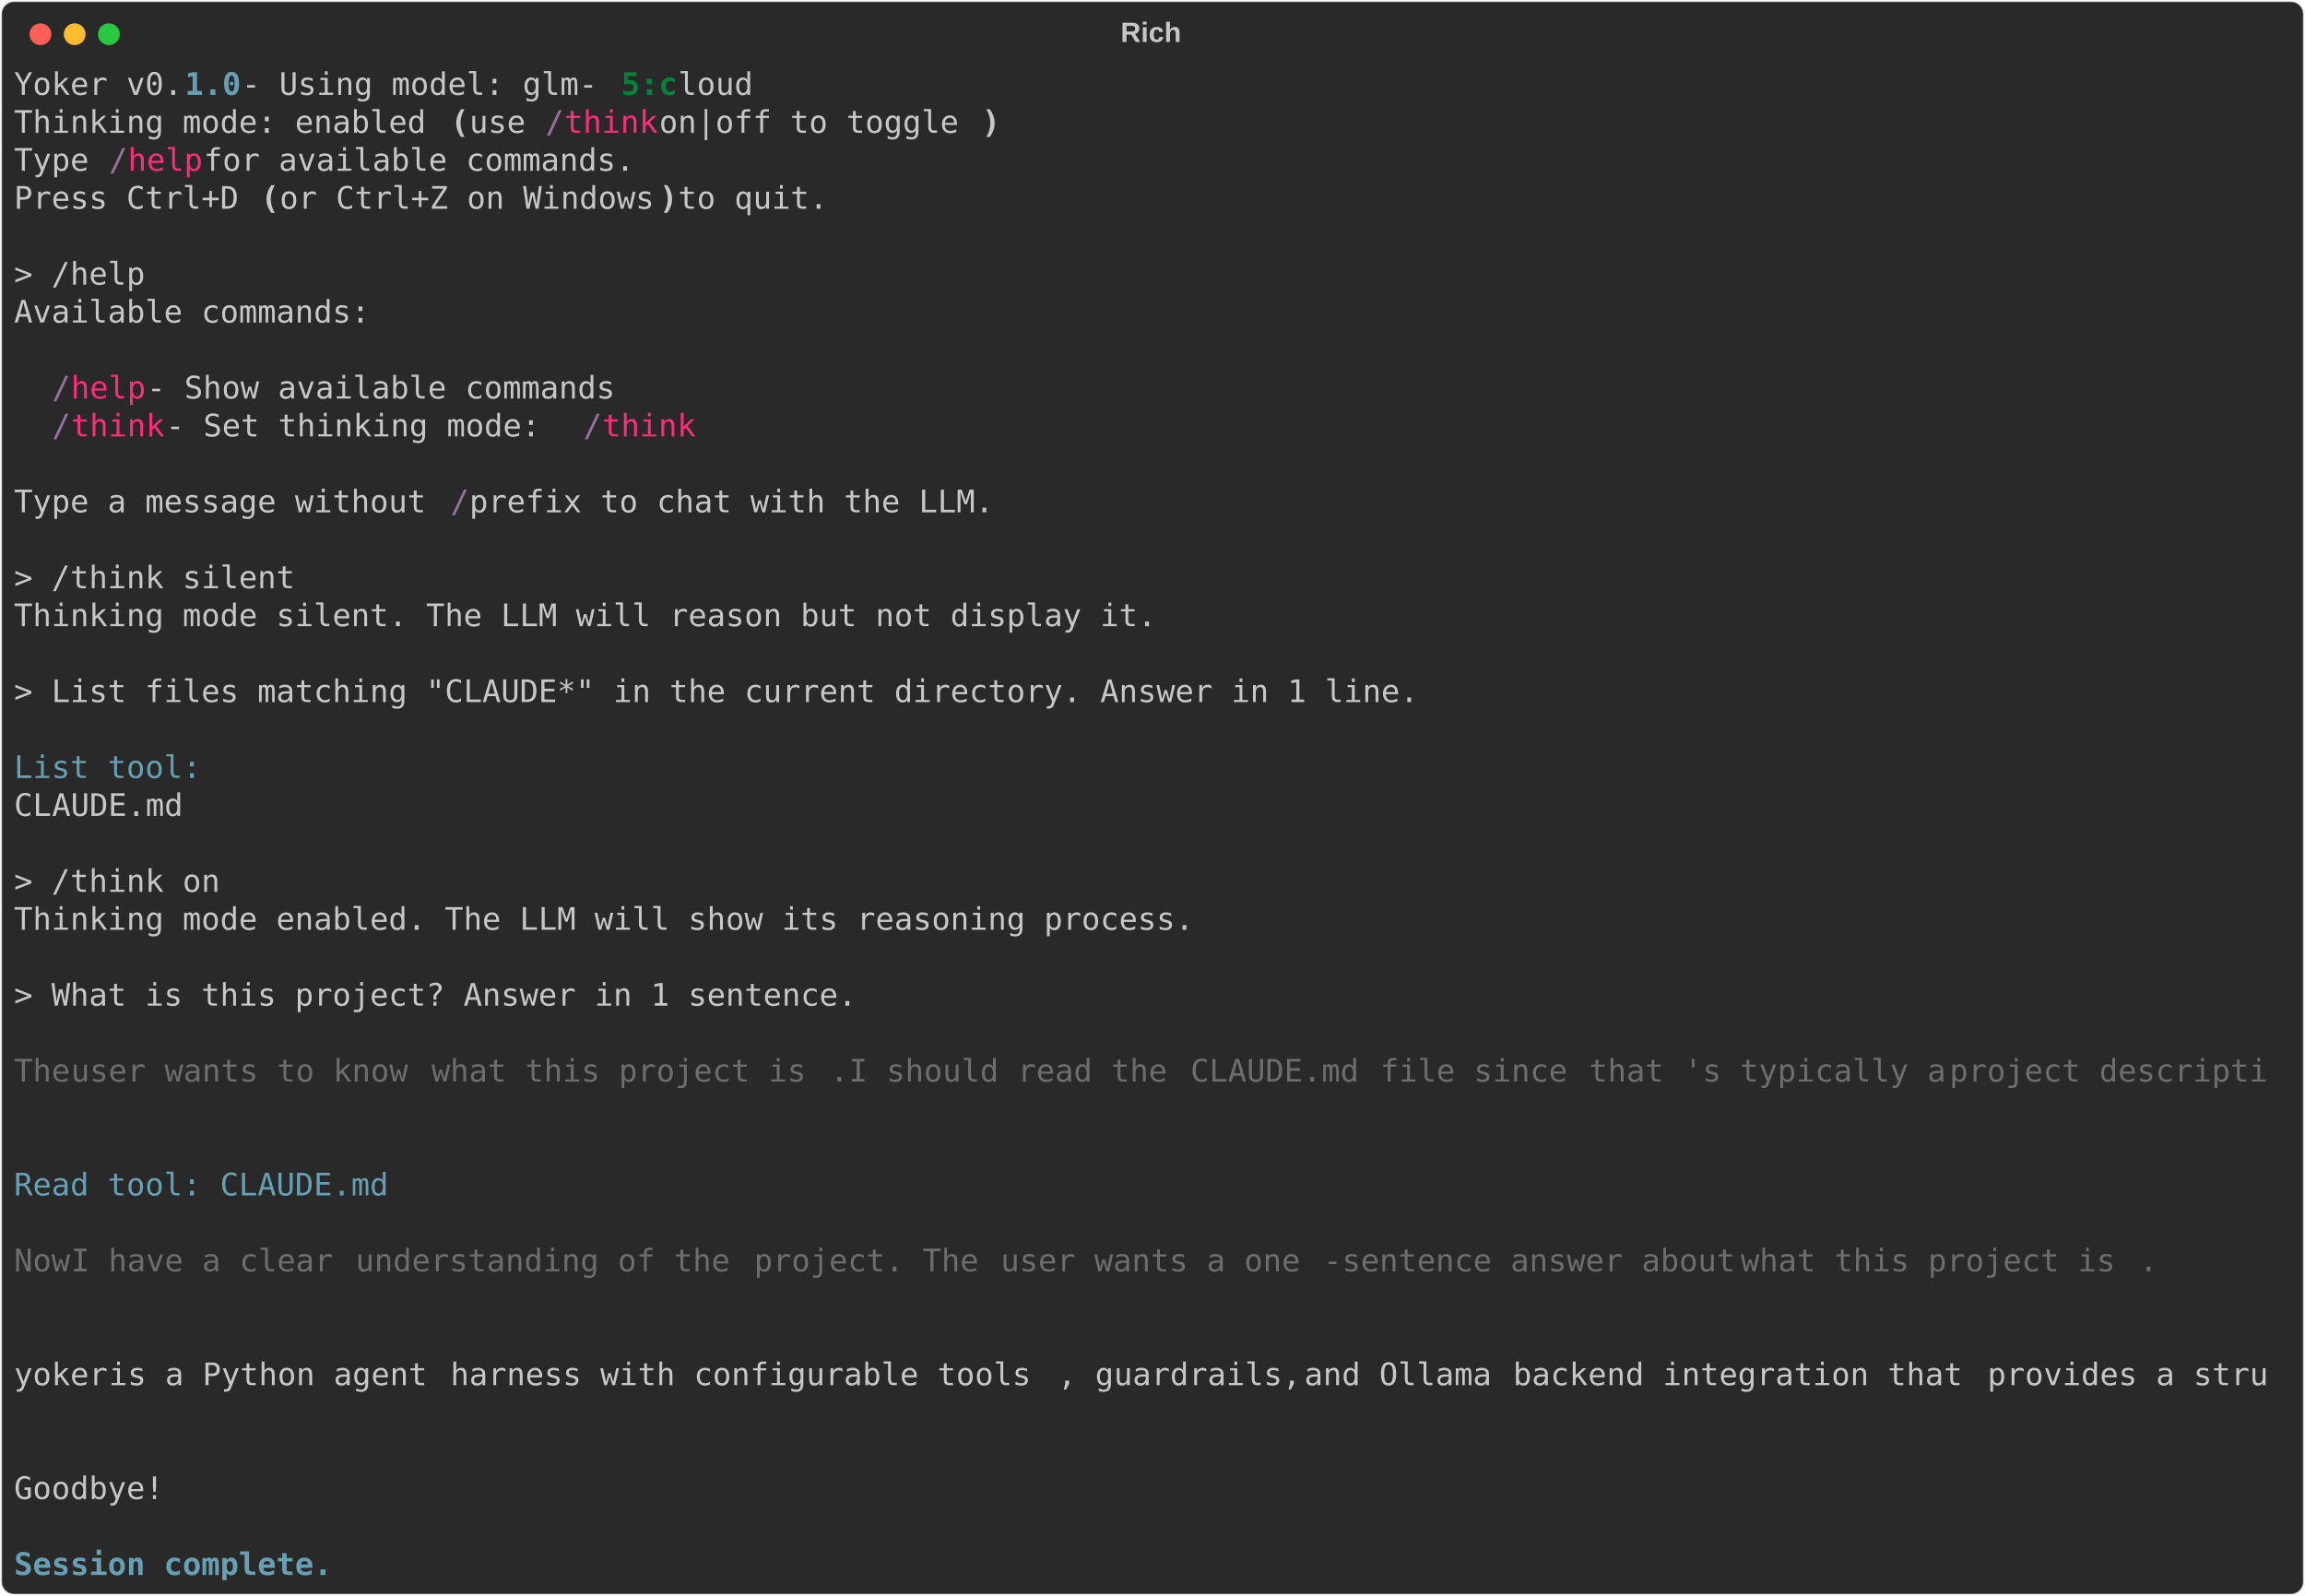
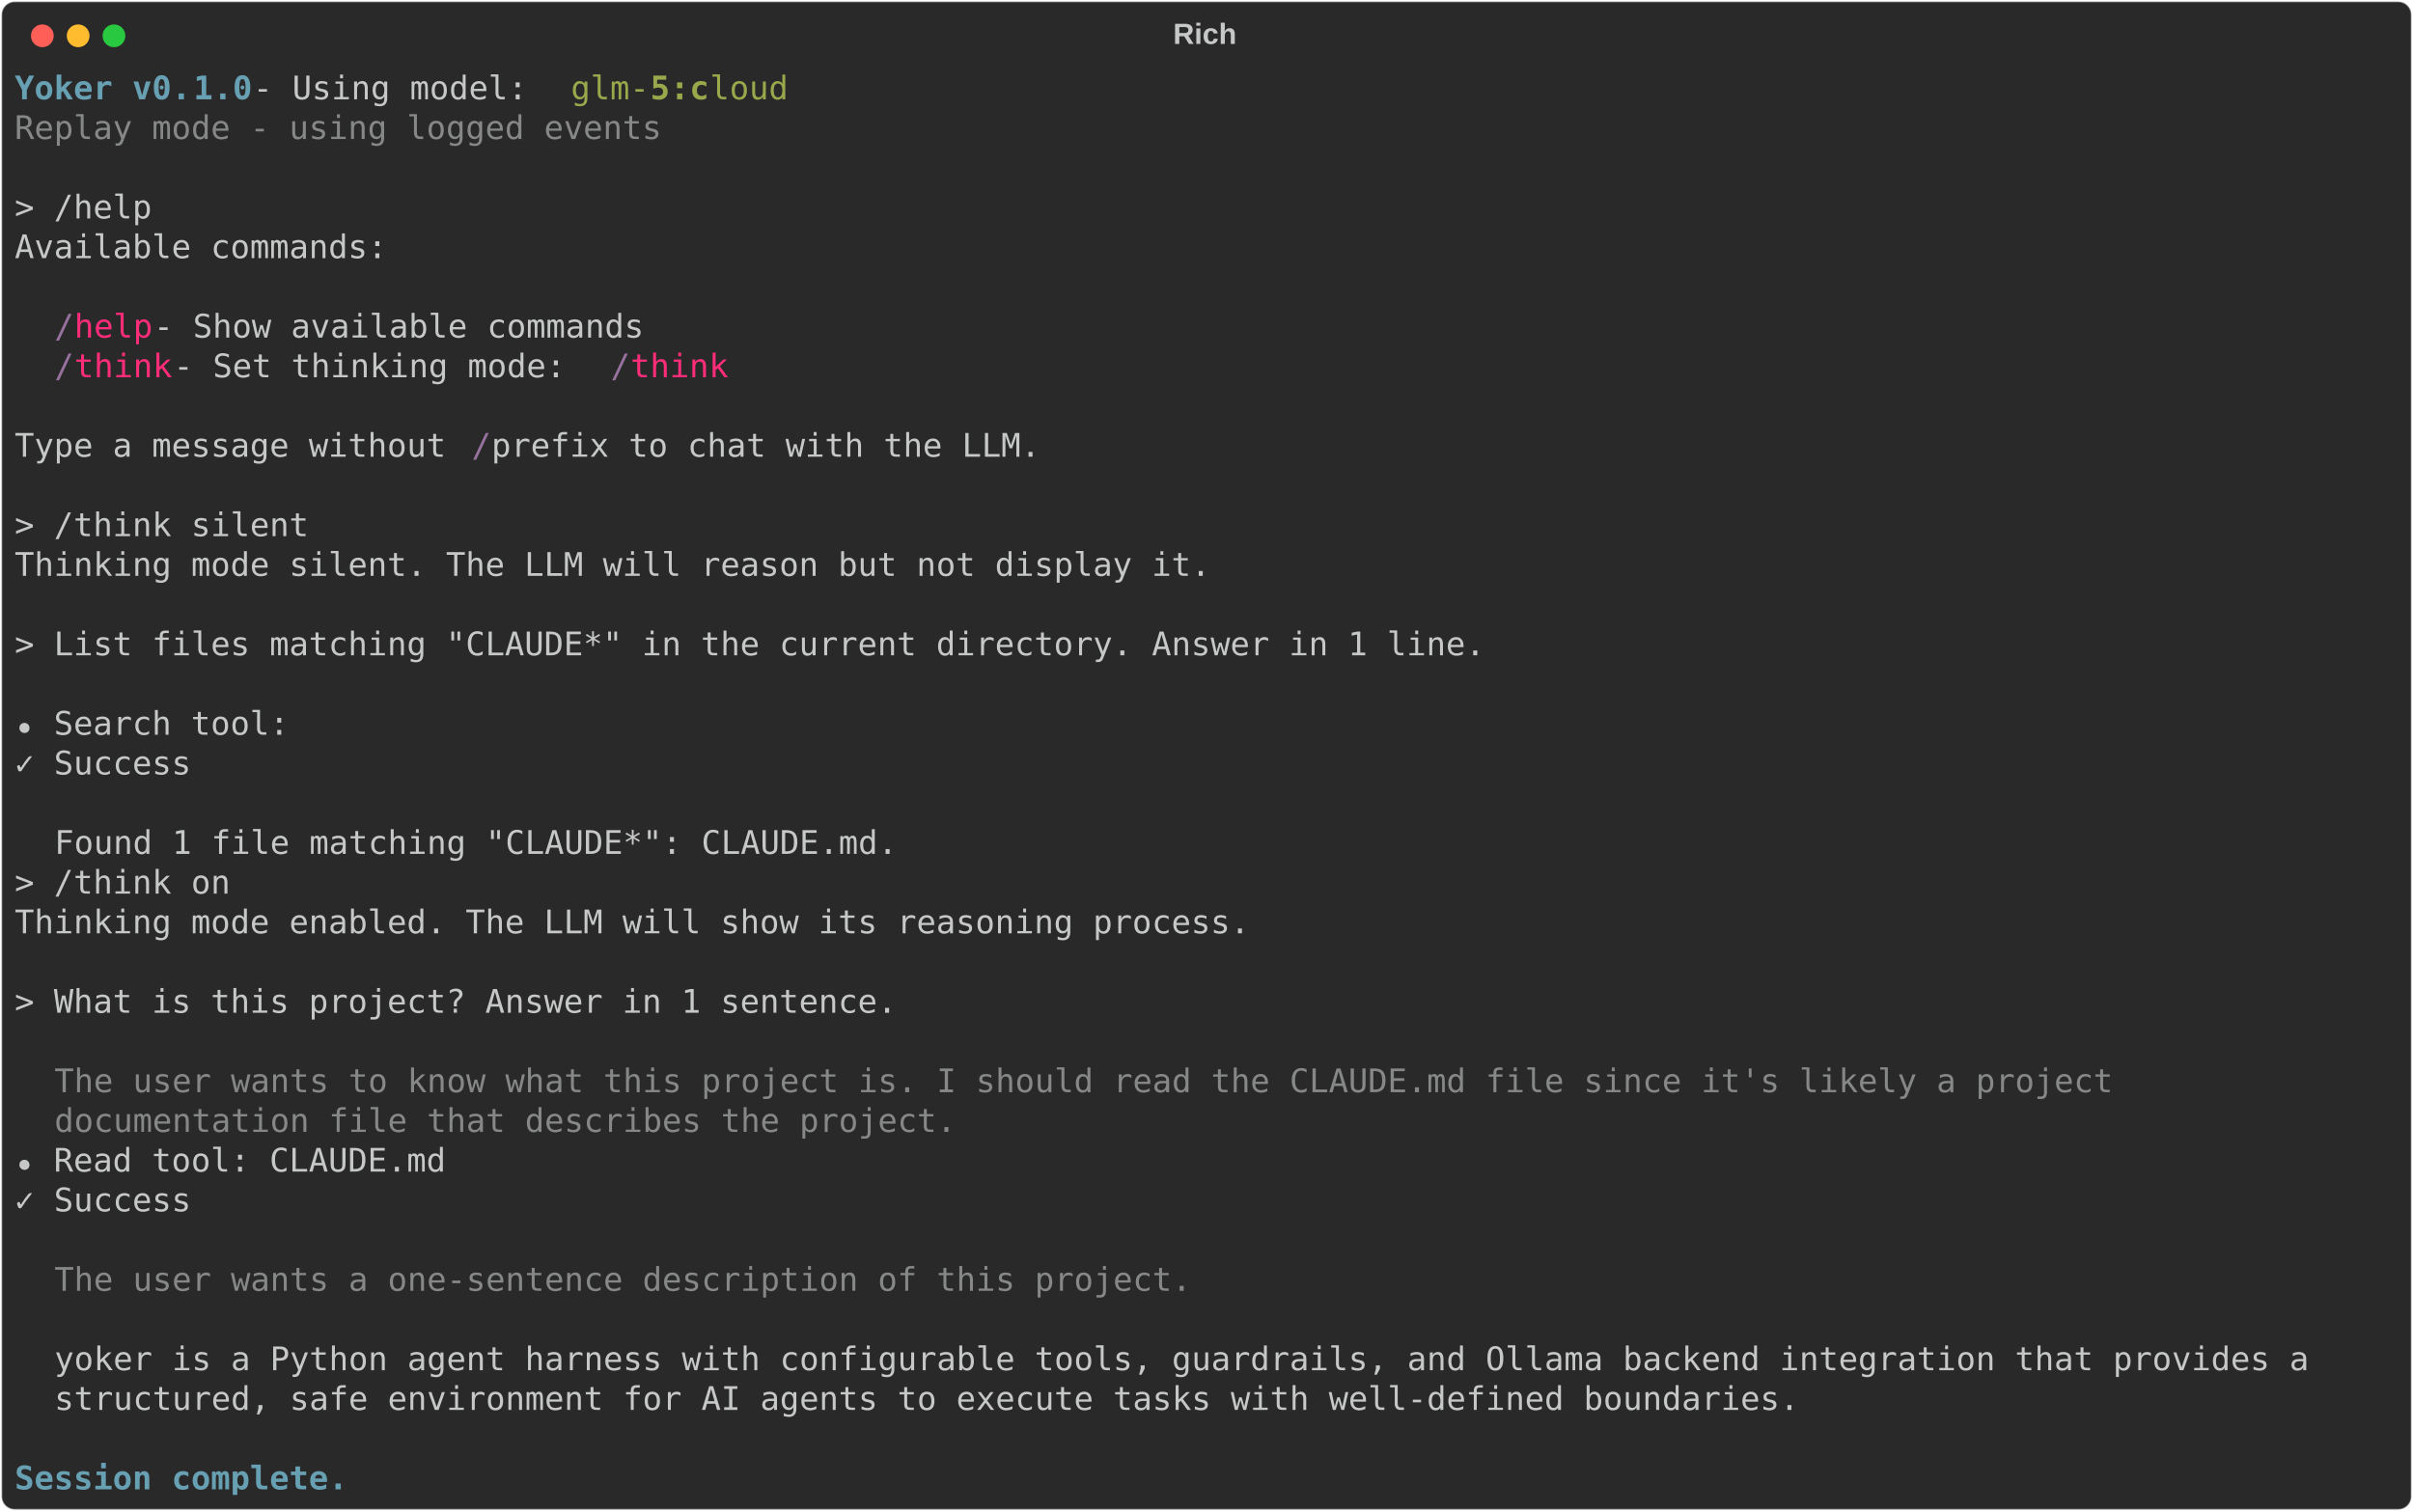
- <svg xmlns="http://www.w3.org/2000/svg" class="rich-terminal" viewBox="0 0 1482 1026.0">
+ <svg xmlns="http://www.w3.org/2000/svg" class="rich-terminal" viewBox="0 0 1482 928.4">
  <style>

    @font-face {
        font-family: "Fira Code";
        src: local("FiraCode-Regular"),
                url("https://cdnjs.cloudflare.com/ajax/libs/firacode/6.2.0/woff2/FiraCode-Regular.woff2") format("woff2"),
                url("https://cdnjs.cloudflare.com/ajax/libs/firacode/6.2.0/woff/FiraCode-Regular.woff") format("woff");
        font-style: normal;
        font-weight: 400;
    }
    @font-face {
        font-family: "Fira Code";
        src: local("FiraCode-Bold"),
                url("https://cdnjs.cloudflare.com/ajax/libs/firacode/6.2.0/woff2/FiraCode-Bold.woff2") format("woff2"),
                url("https://cdnjs.cloudflare.com/ajax/libs/firacode/6.2.0/woff/FiraCode-Bold.woff") format("woff");
        font-style: bold;
        font-weight: 700;
    }

-     .terminal-1894157951-matrix {
+     .terminal-1780927485-matrix {
        font-family: Fira Code, monospace;
        font-size: 20px;
        line-height: 24.4px;
        font-variant-east-asian: full-width;
    }

-     .terminal-1894157951-title {
+     .terminal-1780927485-title {
        font-size: 18px;
        font-weight: bold;
        font-family: arial;
    }

-     .terminal-1894157951-r1 { fill: #c5c8c6 }
- .terminal-1894157951-r2 { fill: #68a0b3;font-weight: bold }
- .terminal-1894157951-r3 { fill: #00823d;font-weight: bold }
- .terminal-1894157951-r4 { fill: #c5c8c6;font-weight: bold }
- .terminal-1894157951-r5 { fill: #98729f }
- .terminal-1894157951-r6 { fill: #ff2c7a }
- .terminal-1894157951-r7 { fill: #68a0b3 }
- .terminal-1894157951-r8 { fill: #6c6d6c }
+     .terminal-1780927485-r1 { fill: #68a0b3;font-weight: bold }
+ .terminal-1780927485-r2 { fill: #c5c8c6 }
+ .terminal-1780927485-r3 { fill: #98a84b }
+ .terminal-1780927485-r4 { fill: #98a84b;font-weight: bold }
+ .terminal-1780927485-r5 { fill: #868887 }
+ .terminal-1780927485-r6 { fill: #98729f }
+ .terminal-1780927485-r7 { fill: #ff2c7a }
    </style>
  <defs>
-     <clipPath id="terminal-1894157951-clip-terminal">
-       <rect x="0" y="0" width="1463.0" height="975.0" />
-     </clipPath>
-     <clipPath id="terminal-1894157951-line-0">
+     <clipPath id="terminal-1780927485-clip-terminal">
+       <rect x="0" y="0" width="1463.0" height="877.4" />
+     </clipPath>
+     <clipPath id="terminal-1780927485-line-0">
      <rect x="0" y="1.5" width="1464" height="24.65" />
    </clipPath>
-     <clipPath id="terminal-1894157951-line-1">
+     <clipPath id="terminal-1780927485-line-1">
      <rect x="0" y="25.9" width="1464" height="24.65" />
    </clipPath>
-     <clipPath id="terminal-1894157951-line-2">
+     <clipPath id="terminal-1780927485-line-2">
      <rect x="0" y="50.3" width="1464" height="24.65" />
    </clipPath>
-     <clipPath id="terminal-1894157951-line-3">
+     <clipPath id="terminal-1780927485-line-3">
      <rect x="0" y="74.7" width="1464" height="24.65" />
    </clipPath>
-     <clipPath id="terminal-1894157951-line-4">
+     <clipPath id="terminal-1780927485-line-4">
      <rect x="0" y="99.1" width="1464" height="24.65" />
    </clipPath>
-     <clipPath id="terminal-1894157951-line-5">
+     <clipPath id="terminal-1780927485-line-5">
      <rect x="0" y="123.5" width="1464" height="24.65" />
    </clipPath>
-     <clipPath id="terminal-1894157951-line-6">
+     <clipPath id="terminal-1780927485-line-6">
      <rect x="0" y="147.9" width="1464" height="24.65" />
    </clipPath>
-     <clipPath id="terminal-1894157951-line-7">
+     <clipPath id="terminal-1780927485-line-7">
      <rect x="0" y="172.3" width="1464" height="24.65" />
    </clipPath>
-     <clipPath id="terminal-1894157951-line-8">
+     <clipPath id="terminal-1780927485-line-8">
      <rect x="0" y="196.7" width="1464" height="24.65" />
    </clipPath>
-     <clipPath id="terminal-1894157951-line-9">
+     <clipPath id="terminal-1780927485-line-9">
      <rect x="0" y="221.1" width="1464" height="24.65" />
    </clipPath>
-     <clipPath id="terminal-1894157951-line-10">
+     <clipPath id="terminal-1780927485-line-10">
      <rect x="0" y="245.5" width="1464" height="24.65" />
    </clipPath>
-     <clipPath id="terminal-1894157951-line-11">
+     <clipPath id="terminal-1780927485-line-11">
      <rect x="0" y="269.9" width="1464" height="24.65" />
    </clipPath>
-     <clipPath id="terminal-1894157951-line-12">
+     <clipPath id="terminal-1780927485-line-12">
      <rect x="0" y="294.3" width="1464" height="24.65" />
    </clipPath>
-     <clipPath id="terminal-1894157951-line-13">
+     <clipPath id="terminal-1780927485-line-13">
      <rect x="0" y="318.7" width="1464" height="24.65" />
    </clipPath>
-     <clipPath id="terminal-1894157951-line-14">
+     <clipPath id="terminal-1780927485-line-14">
      <rect x="0" y="343.1" width="1464" height="24.65" />
    </clipPath>
-     <clipPath id="terminal-1894157951-line-15">
+     <clipPath id="terminal-1780927485-line-15">
      <rect x="0" y="367.5" width="1464" height="24.65" />
    </clipPath>
-     <clipPath id="terminal-1894157951-line-16">
+     <clipPath id="terminal-1780927485-line-16">
      <rect x="0" y="391.9" width="1464" height="24.65" />
    </clipPath>
-     <clipPath id="terminal-1894157951-line-17">
+     <clipPath id="terminal-1780927485-line-17">
      <rect x="0" y="416.3" width="1464" height="24.65" />
    </clipPath>
-     <clipPath id="terminal-1894157951-line-18">
+     <clipPath id="terminal-1780927485-line-18">
      <rect x="0" y="440.7" width="1464" height="24.65" />
    </clipPath>
-     <clipPath id="terminal-1894157951-line-19">
+     <clipPath id="terminal-1780927485-line-19">
      <rect x="0" y="465.1" width="1464" height="24.65" />
    </clipPath>
-     <clipPath id="terminal-1894157951-line-20">
+     <clipPath id="terminal-1780927485-line-20">
      <rect x="0" y="489.5" width="1464" height="24.65" />
    </clipPath>
-     <clipPath id="terminal-1894157951-line-21">
+     <clipPath id="terminal-1780927485-line-21">
      <rect x="0" y="513.9" width="1464" height="24.65" />
    </clipPath>
-     <clipPath id="terminal-1894157951-line-22">
+     <clipPath id="terminal-1780927485-line-22">
      <rect x="0" y="538.3" width="1464" height="24.65" />
    </clipPath>
-     <clipPath id="terminal-1894157951-line-23">
+     <clipPath id="terminal-1780927485-line-23">
      <rect x="0" y="562.7" width="1464" height="24.65" />
    </clipPath>
-     <clipPath id="terminal-1894157951-line-24">
+     <clipPath id="terminal-1780927485-line-24">
      <rect x="0" y="587.1" width="1464" height="24.65" />
    </clipPath>
-     <clipPath id="terminal-1894157951-line-25">
+     <clipPath id="terminal-1780927485-line-25">
      <rect x="0" y="611.5" width="1464" height="24.65" />
    </clipPath>
-     <clipPath id="terminal-1894157951-line-26">
+     <clipPath id="terminal-1780927485-line-26">
      <rect x="0" y="635.9" width="1464" height="24.65" />
    </clipPath>
-     <clipPath id="terminal-1894157951-line-27">
+     <clipPath id="terminal-1780927485-line-27">
      <rect x="0" y="660.3" width="1464" height="24.65" />
    </clipPath>
-     <clipPath id="terminal-1894157951-line-28">
+     <clipPath id="terminal-1780927485-line-28">
      <rect x="0" y="684.7" width="1464" height="24.65" />
    </clipPath>
-     <clipPath id="terminal-1894157951-line-29">
+     <clipPath id="terminal-1780927485-line-29">
      <rect x="0" y="709.1" width="1464" height="24.65" />
    </clipPath>
-     <clipPath id="terminal-1894157951-line-30">
+     <clipPath id="terminal-1780927485-line-30">
      <rect x="0" y="733.5" width="1464" height="24.65" />
    </clipPath>
-     <clipPath id="terminal-1894157951-line-31">
+     <clipPath id="terminal-1780927485-line-31">
      <rect x="0" y="757.9" width="1464" height="24.65" />
    </clipPath>
-     <clipPath id="terminal-1894157951-line-32">
+     <clipPath id="terminal-1780927485-line-32">
      <rect x="0" y="782.3" width="1464" height="24.65" />
    </clipPath>
-     <clipPath id="terminal-1894157951-line-33">
+     <clipPath id="terminal-1780927485-line-33">
      <rect x="0" y="806.7" width="1464" height="24.65" />
    </clipPath>
-     <clipPath id="terminal-1894157951-line-34">
+     <clipPath id="terminal-1780927485-line-34">
      <rect x="0" y="831.1" width="1464" height="24.65" />
    </clipPath>
-     <clipPath id="terminal-1894157951-line-35">
-       <rect x="0" y="855.5" width="1464" height="24.65" />
-     </clipPath>
-     <clipPath id="terminal-1894157951-line-36">
-       <rect x="0" y="879.9" width="1464" height="24.65" />
-     </clipPath>
-     <clipPath id="terminal-1894157951-line-37">
-       <rect x="0" y="904.3" width="1464" height="24.65" />
-     </clipPath>
-     <clipPath id="terminal-1894157951-line-38">
-       <rect x="0" y="928.7" width="1464" height="24.65" />
-     </clipPath>
  </defs>
-   <rect fill="#292929" stroke="rgba(255,255,255,0.35)" stroke-width="1" x="1" y="1" width="1480" height="1024" rx="8" />
-   <text class="terminal-1894157951-title" fill="#c5c8c6" text-anchor="middle" x="740" y="27">Rich</text>
+   <rect fill="#292929" stroke="rgba(255,255,255,0.35)" stroke-width="1" x="1" y="1" width="1480" height="926.4" rx="8" />
+   <text class="terminal-1780927485-title" fill="#c5c8c6" text-anchor="middle" x="740" y="27">Rich</text>
  <g transform="translate(26,22)">
    <circle cx="0" cy="0" r="7" fill="#ff5f57" />
    <circle cx="22" cy="0" r="7" fill="#febc2e" />
    <circle cx="44" cy="0" r="7" fill="#28c840" />
  </g>
-   <g transform="translate(9, 41)" clip-path="url(#terminal-1894157951-clip-terminal)">
-     <g class="terminal-1894157951-matrix">
-       <text class="terminal-1894157951-r1" x="0" y="20" textLength="109.8" clip-path="url(#terminal-1894157951-line-0)">Yoker v0.</text>
-       <text class="terminal-1894157951-r2" x="109.8" y="20" textLength="36.6" clip-path="url(#terminal-1894157951-line-0)">1.0</text>
-       <text class="terminal-1894157951-r1" x="146.4" y="20" textLength="244" clip-path="url(#terminal-1894157951-line-0)"> - Using model: glm-</text>
-       <text class="terminal-1894157951-r3" x="390.4" y="20" textLength="36.6" clip-path="url(#terminal-1894157951-line-0)">5:c</text>
-       <text class="terminal-1894157951-r1" x="427" y="20" textLength="48.8" clip-path="url(#terminal-1894157951-line-0)">loud</text>
-       <text class="terminal-1894157951-r1" x="1464" y="20" textLength="12.2" clip-path="url(#terminal-1894157951-line-0)">
- </text>
-       <text class="terminal-1894157951-r1" x="0" y="44.4" textLength="280.6" clip-path="url(#terminal-1894157951-line-1)">Thinking mode: enabled </text>
-       <text class="terminal-1894157951-r4" x="280.6" y="44.4" textLength="12.2" clip-path="url(#terminal-1894157951-line-1)">(</text>
-       <text class="terminal-1894157951-r1" x="292.8" y="44.4" textLength="48.8" clip-path="url(#terminal-1894157951-line-1)">use </text>
-       <text class="terminal-1894157951-r5" x="341.6" y="44.4" textLength="12.2" clip-path="url(#terminal-1894157951-line-1)">/</text>
-       <text class="terminal-1894157951-r6" x="353.8" y="44.4" textLength="61" clip-path="url(#terminal-1894157951-line-1)">think</text>
-       <text class="terminal-1894157951-r1" x="414.8" y="44.4" textLength="207.4" clip-path="url(#terminal-1894157951-line-1)"> on|off to toggle</text>
-       <text class="terminal-1894157951-r4" x="622.2" y="44.4" textLength="12.2" clip-path="url(#terminal-1894157951-line-1)">)</text>
-       <text class="terminal-1894157951-r1" x="1464" y="44.4" textLength="12.2" clip-path="url(#terminal-1894157951-line-1)">
- </text>
-       <text class="terminal-1894157951-r1" x="0" y="68.8" textLength="61" clip-path="url(#terminal-1894157951-line-2)">Type </text>
-       <text class="terminal-1894157951-r5" x="61" y="68.8" textLength="12.2" clip-path="url(#terminal-1894157951-line-2)">/</text>
-       <text class="terminal-1894157951-r6" x="73.2" y="68.8" textLength="48.8" clip-path="url(#terminal-1894157951-line-2)">help</text>
-       <text class="terminal-1894157951-r1" x="122" y="68.8" textLength="292.8" clip-path="url(#terminal-1894157951-line-2)"> for available commands.</text>
-       <text class="terminal-1894157951-r1" x="1464" y="68.8" textLength="12.2" clip-path="url(#terminal-1894157951-line-2)">
- </text>
-       <text class="terminal-1894157951-r1" x="0" y="93.2" textLength="158.6" clip-path="url(#terminal-1894157951-line-3)">Press Ctrl+D </text>
-       <text class="terminal-1894157951-r4" x="158.6" y="93.2" textLength="12.2" clip-path="url(#terminal-1894157951-line-3)">(</text>
-       <text class="terminal-1894157951-r1" x="170.8" y="93.2" textLength="244" clip-path="url(#terminal-1894157951-line-3)">or Ctrl+Z on Windows</text>
-       <text class="terminal-1894157951-r4" x="414.8" y="93.2" textLength="12.2" clip-path="url(#terminal-1894157951-line-3)">)</text>
-       <text class="terminal-1894157951-r1" x="427" y="93.2" textLength="109.8" clip-path="url(#terminal-1894157951-line-3)"> to quit.</text>
-       <text class="terminal-1894157951-r1" x="1464" y="93.2" textLength="12.2" clip-path="url(#terminal-1894157951-line-3)">
- </text>
-       <text class="terminal-1894157951-r1" x="1464" y="117.6" textLength="12.2" clip-path="url(#terminal-1894157951-line-4)">
- </text>
-       <text class="terminal-1894157951-r1" x="0" y="142" textLength="85.4" clip-path="url(#terminal-1894157951-line-5)">&gt; /help</text>
-       <text class="terminal-1894157951-r1" x="1464" y="142" textLength="12.2" clip-path="url(#terminal-1894157951-line-5)">
- </text>
-       <text class="terminal-1894157951-r1" x="0" y="166.4" textLength="231.8" clip-path="url(#terminal-1894157951-line-6)">Available commands:</text>
-       <text class="terminal-1894157951-r1" x="1464" y="166.4" textLength="12.2" clip-path="url(#terminal-1894157951-line-6)">
- </text>
-       <text class="terminal-1894157951-r1" x="1464" y="190.8" textLength="12.2" clip-path="url(#terminal-1894157951-line-7)">
- </text>
-       <text class="terminal-1894157951-r5" x="24.4" y="215.2" textLength="12.2" clip-path="url(#terminal-1894157951-line-8)">/</text>
-       <text class="terminal-1894157951-r6" x="36.6" y="215.2" textLength="48.8" clip-path="url(#terminal-1894157951-line-8)">help</text>
-       <text class="terminal-1894157951-r1" x="85.4" y="215.2" textLength="317.2" clip-path="url(#terminal-1894157951-line-8)"> - Show available commands</text>
-       <text class="terminal-1894157951-r1" x="1464" y="215.2" textLength="12.2" clip-path="url(#terminal-1894157951-line-8)">
- </text>
-       <text class="terminal-1894157951-r5" x="24.4" y="239.6" textLength="12.2" clip-path="url(#terminal-1894157951-line-9)">/</text>
-       <text class="terminal-1894157951-r6" x="36.6" y="239.6" textLength="61" clip-path="url(#terminal-1894157951-line-9)">think</text>
-       <text class="terminal-1894157951-r1" x="97.6" y="239.6" textLength="268.4" clip-path="url(#terminal-1894157951-line-9)"> - Set thinking mode: </text>
-       <text class="terminal-1894157951-r5" x="366" y="239.6" textLength="12.2" clip-path="url(#terminal-1894157951-line-9)">/</text>
-       <text class="terminal-1894157951-r6" x="378.2" y="239.6" textLength="61" clip-path="url(#terminal-1894157951-line-9)">think</text>
-       <text class="terminal-1894157951-r1" x="1464" y="239.6" textLength="12.2" clip-path="url(#terminal-1894157951-line-9)">
- </text>
-       <text class="terminal-1894157951-r1" x="1464" y="264" textLength="12.2" clip-path="url(#terminal-1894157951-line-10)">
- </text>
-       <text class="terminal-1894157951-r1" x="0" y="288.4" textLength="280.6" clip-path="url(#terminal-1894157951-line-11)">Type a message without </text>
-       <text class="terminal-1894157951-r5" x="280.6" y="288.4" textLength="12.2" clip-path="url(#terminal-1894157951-line-11)">/</text>
-       <text class="terminal-1894157951-r1" x="292.8" y="288.4" textLength="353.8" clip-path="url(#terminal-1894157951-line-11)"> prefix to chat with the LLM.</text>
-       <text class="terminal-1894157951-r1" x="1464" y="288.4" textLength="12.2" clip-path="url(#terminal-1894157951-line-11)">
- </text>
-       <text class="terminal-1894157951-r1" x="1464" y="312.8" textLength="12.2" clip-path="url(#terminal-1894157951-line-12)">
- </text>
-       <text class="terminal-1894157951-r1" x="0" y="337.2" textLength="183" clip-path="url(#terminal-1894157951-line-13)">&gt; /think silent</text>
-       <text class="terminal-1894157951-r1" x="1464" y="337.2" textLength="12.2" clip-path="url(#terminal-1894157951-line-13)">
- </text>
-       <text class="terminal-1894157951-r1" x="0" y="361.6" textLength="744.2" clip-path="url(#terminal-1894157951-line-14)">Thinking mode silent. The LLM will reason but not display it.</text>
-       <text class="terminal-1894157951-r1" x="1464" y="361.6" textLength="12.2" clip-path="url(#terminal-1894157951-line-14)">
- </text>
-       <text class="terminal-1894157951-r1" x="1464" y="386" textLength="12.2" clip-path="url(#terminal-1894157951-line-15)">
- </text>
-       <text class="terminal-1894157951-r1" x="0" y="410.4" textLength="915" clip-path="url(#terminal-1894157951-line-16)">&gt; List files matching "CLAUDE*" in the current directory. Answer in 1 line.</text>
-       <text class="terminal-1894157951-r1" x="1464" y="410.4" textLength="12.2" clip-path="url(#terminal-1894157951-line-16)">
- </text>
-       <text class="terminal-1894157951-r1" x="1464" y="434.8" textLength="12.2" clip-path="url(#terminal-1894157951-line-17)">
- </text>
-       <text class="terminal-1894157951-r7" x="0" y="459.2" textLength="134.2" clip-path="url(#terminal-1894157951-line-18)">List tool: </text>
-       <text class="terminal-1894157951-r1" x="1464" y="459.2" textLength="12.2" clip-path="url(#terminal-1894157951-line-18)">
- </text>
-       <text class="terminal-1894157951-r1" x="0" y="483.6" textLength="24.4" clip-path="url(#terminal-1894157951-line-19)">CL</text>
-       <text class="terminal-1894157951-r1" x="24.4" y="483.6" textLength="85.4" clip-path="url(#terminal-1894157951-line-19)">AUDE.md</text>
-       <text class="terminal-1894157951-r1" x="1464" y="483.6" textLength="12.2" clip-path="url(#terminal-1894157951-line-19)">
- </text>
-       <text class="terminal-1894157951-r1" x="1464" y="508" textLength="12.2" clip-path="url(#terminal-1894157951-line-20)">
- </text>
-       <text class="terminal-1894157951-r1" x="0" y="532.4" textLength="134.2" clip-path="url(#terminal-1894157951-line-21)">&gt; /think on</text>
-       <text class="terminal-1894157951-r1" x="1464" y="532.4" textLength="12.2" clip-path="url(#terminal-1894157951-line-21)">
- </text>
-       <text class="terminal-1894157951-r1" x="0" y="556.8" textLength="768.6" clip-path="url(#terminal-1894157951-line-22)">Thinking mode enabled. The LLM will show its reasoning process.</text>
-       <text class="terminal-1894157951-r1" x="1464" y="556.8" textLength="12.2" clip-path="url(#terminal-1894157951-line-22)">
- </text>
-       <text class="terminal-1894157951-r1" x="1464" y="581.2" textLength="12.2" clip-path="url(#terminal-1894157951-line-23)">
- </text>
-       <text class="terminal-1894157951-r1" x="0" y="605.6" textLength="549" clip-path="url(#terminal-1894157951-line-24)">&gt; What is this project? Answer in 1 sentence.</text>
-       <text class="terminal-1894157951-r1" x="1464" y="605.6" textLength="12.2" clip-path="url(#terminal-1894157951-line-24)">
- </text>
-       <text class="terminal-1894157951-r1" x="1464" y="630" textLength="12.2" clip-path="url(#terminal-1894157951-line-25)">
- </text>
-       <text class="terminal-1894157951-r8" x="0" y="654.4" textLength="36.6" clip-path="url(#terminal-1894157951-line-26)">The</text>
-       <text class="terminal-1894157951-r8" x="36.6" y="654.4" textLength="231.8" clip-path="url(#terminal-1894157951-line-26)"> user wants to know</text>
-       <text class="terminal-1894157951-r8" x="268.4" y="654.4" textLength="256.2" clip-path="url(#terminal-1894157951-line-26)"> what this project is</text>
-       <text class="terminal-1894157951-r8" x="524.6" y="654.4" textLength="12.2" clip-path="url(#terminal-1894157951-line-26)">.</text>
-       <text class="terminal-1894157951-r8" x="536.8" y="654.4" textLength="219.6" clip-path="url(#terminal-1894157951-line-26)"> I should read the</text>
-       <text class="terminal-1894157951-r8" x="756.4" y="654.4" textLength="122" clip-path="url(#terminal-1894157951-line-26)"> CLAUDE.md</text>
-       <text class="terminal-1894157951-r8" x="878.4" y="654.4" textLength="134.2" clip-path="url(#terminal-1894157951-line-26)"> file since</text>
-       <text class="terminal-1894157951-r8" x="1012.6" y="654.4" textLength="61" clip-path="url(#terminal-1894157951-line-26)"> that</text>
-       <text class="terminal-1894157951-r8" x="1073.6" y="654.4" textLength="170.8" clip-path="url(#terminal-1894157951-line-26)">'s typically a</text>
-       <text class="terminal-1894157951-r8" x="1244.4" y="654.4" textLength="219.6" clip-path="url(#terminal-1894157951-line-26)"> project descripti</text>
-       <text class="terminal-1894157951-r1" x="1464" y="654.4" textLength="12.2" clip-path="url(#terminal-1894157951-line-26)">
- </text>
-       <text class="terminal-1894157951-r1" x="1464" y="678.8" textLength="12.2" clip-path="url(#terminal-1894157951-line-27)">
- </text>
-       <text class="terminal-1894157951-r1" x="1464" y="703.2" textLength="12.2" clip-path="url(#terminal-1894157951-line-28)">
- </text>
-       <text class="terminal-1894157951-r7" x="0" y="727.6" textLength="244" clip-path="url(#terminal-1894157951-line-29)">Read tool: CLAUDE.md</text>
-       <text class="terminal-1894157951-r1" x="1464" y="727.6" textLength="12.2" clip-path="url(#terminal-1894157951-line-29)">
- </text>
-       <text class="terminal-1894157951-r1" x="1464" y="752" textLength="12.2" clip-path="url(#terminal-1894157951-line-30)">
- </text>
-       <text class="terminal-1894157951-r8" x="0" y="776.4" textLength="36.6" clip-path="url(#terminal-1894157951-line-31)">Now</text>
-       <text class="terminal-1894157951-r8" x="36.6" y="776.4" textLength="183" clip-path="url(#terminal-1894157951-line-31)"> I have a clear</text>
-       <text class="terminal-1894157951-r8" x="219.6" y="776.4" textLength="256.2" clip-path="url(#terminal-1894157951-line-31)"> understanding of the</text>
-       <text class="terminal-1894157951-r8" x="475.8" y="776.4" textLength="158.6" clip-path="url(#terminal-1894157951-line-31)"> project. The</text>
-       <text class="terminal-1894157951-r8" x="634.4" y="776.4" textLength="207.4" clip-path="url(#terminal-1894157951-line-31)"> user wants a one</text>
-       <text class="terminal-1894157951-r8" x="841.8" y="776.4" textLength="268.4" clip-path="url(#terminal-1894157951-line-31)">-sentence answer about</text>
-       <text class="terminal-1894157951-r8" x="1110.2" y="776.4" textLength="256.2" clip-path="url(#terminal-1894157951-line-31)"> what this project is</text>
-       <text class="terminal-1894157951-r8" x="1366.4" y="776.4" textLength="12.2" clip-path="url(#terminal-1894157951-line-31)">.</text>
-       <text class="terminal-1894157951-r1" x="1464" y="776.4" textLength="12.2" clip-path="url(#terminal-1894157951-line-31)">
- </text>
-       <text class="terminal-1894157951-r1" x="1464" y="800.8" textLength="12.2" clip-path="url(#terminal-1894157951-line-32)">
- </text>
-       <text class="terminal-1894157951-r1" x="1464" y="825.2" textLength="12.2" clip-path="url(#terminal-1894157951-line-33)">
- </text>
-       <text class="terminal-1894157951-r1" x="0" y="849.6" textLength="61" clip-path="url(#terminal-1894157951-line-34)">yoker</text>
-       <text class="terminal-1894157951-r1" x="61" y="849.6" textLength="219.6" clip-path="url(#terminal-1894157951-line-34)"> is a Python agent</text>
-       <text class="terminal-1894157951-r1" x="280.6" y="849.6" textLength="390.4" clip-path="url(#terminal-1894157951-line-34)"> harness with configurable tools</text>
-       <text class="terminal-1894157951-r1" x="671" y="849.6" textLength="158.6" clip-path="url(#terminal-1894157951-line-34)">, guardrails,</text>
-       <text class="terminal-1894157951-r1" x="829.6" y="849.6" textLength="134.2" clip-path="url(#terminal-1894157951-line-34)"> and Ollama</text>
-       <text class="terminal-1894157951-r1" x="963.8" y="849.6" textLength="305" clip-path="url(#terminal-1894157951-line-34)"> backend integration that</text>
-       <text class="terminal-1894157951-r1" x="1268.8" y="849.6" textLength="195.2" clip-path="url(#terminal-1894157951-line-34)"> provides a stru</text>
-       <text class="terminal-1894157951-r1" x="1464" y="849.6" textLength="12.2" clip-path="url(#terminal-1894157951-line-34)">
- </text>
-       <text class="terminal-1894157951-r1" x="1464" y="874" textLength="12.2" clip-path="url(#terminal-1894157951-line-35)">
- </text>
-       <text class="terminal-1894157951-r1" x="1464" y="898.4" textLength="12.2" clip-path="url(#terminal-1894157951-line-36)">
- </text>
-       <text class="terminal-1894157951-r1" x="0" y="922.8" textLength="97.6" clip-path="url(#terminal-1894157951-line-37)">Goodbye!</text>
-       <text class="terminal-1894157951-r1" x="1464" y="922.8" textLength="12.2" clip-path="url(#terminal-1894157951-line-37)">
- </text>
-       <text class="terminal-1894157951-r1" x="1464" y="947.2" textLength="12.2" clip-path="url(#terminal-1894157951-line-38)">
- </text>
-       <text class="terminal-1894157951-r2" x="0" y="971.6" textLength="207.4" clip-path="url(#terminal-1894157951-line-39)">Session complete.</text>
-       <text class="terminal-1894157951-r1" x="1464" y="971.6" textLength="12.2" clip-path="url(#terminal-1894157951-line-39)">
+   <g transform="translate(9, 41)" clip-path="url(#terminal-1780927485-clip-terminal)">
+     <g class="terminal-1780927485-matrix">
+       <text class="terminal-1780927485-r1" x="0" y="20" textLength="109.8" clip-path="url(#terminal-1780927485-line-0)">Yoker v0.</text>
+       <text class="terminal-1780927485-r1" x="109.8" y="20" textLength="36.6" clip-path="url(#terminal-1780927485-line-0)">1.0</text>
+       <text class="terminal-1780927485-r2" x="146.4" y="20" textLength="195.2" clip-path="url(#terminal-1780927485-line-0)"> - Using model: </text>
+       <text class="terminal-1780927485-r3" x="341.6" y="20" textLength="48.8" clip-path="url(#terminal-1780927485-line-0)">glm-</text>
+       <text class="terminal-1780927485-r4" x="390.4" y="20" textLength="36.6" clip-path="url(#terminal-1780927485-line-0)">5:c</text>
+       <text class="terminal-1780927485-r3" x="427" y="20" textLength="48.8" clip-path="url(#terminal-1780927485-line-0)">loud</text>
+       <text class="terminal-1780927485-r2" x="1464" y="20" textLength="12.2" clip-path="url(#terminal-1780927485-line-0)">
+ </text>
+       <text class="terminal-1780927485-r5" x="0" y="44.4" textLength="402.6" clip-path="url(#terminal-1780927485-line-1)">Replay mode - using logged events</text>
+       <text class="terminal-1780927485-r2" x="1464" y="44.4" textLength="12.2" clip-path="url(#terminal-1780927485-line-1)">
+ </text>
+       <text class="terminal-1780927485-r2" x="1464" y="68.8" textLength="12.2" clip-path="url(#terminal-1780927485-line-2)">
+ </text>
+       <text class="terminal-1780927485-r2" x="0" y="93.2" textLength="85.4" clip-path="url(#terminal-1780927485-line-3)">&gt; /help</text>
+       <text class="terminal-1780927485-r2" x="1464" y="93.2" textLength="12.2" clip-path="url(#terminal-1780927485-line-3)">
+ </text>
+       <text class="terminal-1780927485-r2" x="0" y="117.6" textLength="231.8" clip-path="url(#terminal-1780927485-line-4)">Available commands:</text>
+       <text class="terminal-1780927485-r2" x="1464" y="117.6" textLength="12.2" clip-path="url(#terminal-1780927485-line-4)">
+ </text>
+       <text class="terminal-1780927485-r2" x="1464" y="142" textLength="12.2" clip-path="url(#terminal-1780927485-line-5)">
+ </text>
+       <text class="terminal-1780927485-r6" x="24.4" y="166.4" textLength="12.2" clip-path="url(#terminal-1780927485-line-6)">/</text>
+       <text class="terminal-1780927485-r7" x="36.6" y="166.4" textLength="48.8" clip-path="url(#terminal-1780927485-line-6)">help</text>
+       <text class="terminal-1780927485-r2" x="85.4" y="166.4" textLength="317.2" clip-path="url(#terminal-1780927485-line-6)"> - Show available commands</text>
+       <text class="terminal-1780927485-r2" x="1464" y="166.4" textLength="12.2" clip-path="url(#terminal-1780927485-line-6)">
+ </text>
+       <text class="terminal-1780927485-r6" x="24.4" y="190.8" textLength="12.2" clip-path="url(#terminal-1780927485-line-7)">/</text>
+       <text class="terminal-1780927485-r7" x="36.6" y="190.8" textLength="61" clip-path="url(#terminal-1780927485-line-7)">think</text>
+       <text class="terminal-1780927485-r2" x="97.6" y="190.8" textLength="268.4" clip-path="url(#terminal-1780927485-line-7)"> - Set thinking mode: </text>
+       <text class="terminal-1780927485-r6" x="366" y="190.8" textLength="12.2" clip-path="url(#terminal-1780927485-line-7)">/</text>
+       <text class="terminal-1780927485-r7" x="378.2" y="190.8" textLength="61" clip-path="url(#terminal-1780927485-line-7)">think</text>
+       <text class="terminal-1780927485-r2" x="1464" y="190.8" textLength="12.2" clip-path="url(#terminal-1780927485-line-7)">
+ </text>
+       <text class="terminal-1780927485-r2" x="1464" y="215.2" textLength="12.2" clip-path="url(#terminal-1780927485-line-8)">
+ </text>
+       <text class="terminal-1780927485-r2" x="0" y="239.6" textLength="280.6" clip-path="url(#terminal-1780927485-line-9)">Type a message without </text>
+       <text class="terminal-1780927485-r6" x="280.6" y="239.6" textLength="12.2" clip-path="url(#terminal-1780927485-line-9)">/</text>
+       <text class="terminal-1780927485-r2" x="292.8" y="239.6" textLength="353.8" clip-path="url(#terminal-1780927485-line-9)"> prefix to chat with the LLM.</text>
+       <text class="terminal-1780927485-r2" x="1464" y="239.6" textLength="12.2" clip-path="url(#terminal-1780927485-line-9)">
+ </text>
+       <text class="terminal-1780927485-r2" x="1464" y="264" textLength="12.2" clip-path="url(#terminal-1780927485-line-10)">
+ </text>
+       <text class="terminal-1780927485-r2" x="0" y="288.4" textLength="183" clip-path="url(#terminal-1780927485-line-11)">&gt; /think silent</text>
+       <text class="terminal-1780927485-r2" x="1464" y="288.4" textLength="12.2" clip-path="url(#terminal-1780927485-line-11)">
+ </text>
+       <text class="terminal-1780927485-r2" x="0" y="312.8" textLength="744.2" clip-path="url(#terminal-1780927485-line-12)">Thinking mode silent. The LLM will reason but not display it.</text>
+       <text class="terminal-1780927485-r2" x="1464" y="312.8" textLength="12.2" clip-path="url(#terminal-1780927485-line-12)">
+ </text>
+       <text class="terminal-1780927485-r2" x="1464" y="337.2" textLength="12.2" clip-path="url(#terminal-1780927485-line-13)">
+ </text>
+       <text class="terminal-1780927485-r2" x="0" y="361.6" textLength="915" clip-path="url(#terminal-1780927485-line-14)">&gt; List files matching "CLAUDE*" in the current directory. Answer in 1 line.</text>
+       <text class="terminal-1780927485-r2" x="1464" y="361.6" textLength="12.2" clip-path="url(#terminal-1780927485-line-14)">
+ </text>
+       <text class="terminal-1780927485-r2" x="1464" y="386" textLength="12.2" clip-path="url(#terminal-1780927485-line-15)">
+ </text>
+       <text class="terminal-1780927485-r2" x="0" y="410.4" textLength="183" clip-path="url(#terminal-1780927485-line-16)">⏺ Search tool: </text>
+       <text class="terminal-1780927485-r2" x="1464" y="410.4" textLength="12.2" clip-path="url(#terminal-1780927485-line-16)">
+ </text>
+       <text class="terminal-1780927485-r2" x="0" y="434.8" textLength="134.2" clip-path="url(#terminal-1780927485-line-17)">  ✓ Success</text>
+       <text class="terminal-1780927485-r2" x="1464" y="434.8" textLength="12.2" clip-path="url(#terminal-1780927485-line-17)">
+ </text>
+       <text class="terminal-1780927485-r2" x="1464" y="459.2" textLength="12.2" clip-path="url(#terminal-1780927485-line-18)">
+ </text>
+       <text class="terminal-1780927485-r2" x="24.4" y="483.6" textLength="1439.6" clip-path="url(#terminal-1780927485-line-19)">Found 1 file matching "CLAUDE*": CLAUDE.md.                                                                           </text>
+       <text class="terminal-1780927485-r2" x="1464" y="483.6" textLength="12.2" clip-path="url(#terminal-1780927485-line-19)">
+ </text>
+       <text class="terminal-1780927485-r2" x="0" y="508" textLength="134.2" clip-path="url(#terminal-1780927485-line-20)">&gt; /think on</text>
+       <text class="terminal-1780927485-r2" x="1464" y="508" textLength="12.2" clip-path="url(#terminal-1780927485-line-20)">
+ </text>
+       <text class="terminal-1780927485-r2" x="0" y="532.4" textLength="768.6" clip-path="url(#terminal-1780927485-line-21)">Thinking mode enabled. The LLM will show its reasoning process.</text>
+       <text class="terminal-1780927485-r2" x="1464" y="532.4" textLength="12.2" clip-path="url(#terminal-1780927485-line-21)">
+ </text>
+       <text class="terminal-1780927485-r2" x="1464" y="556.8" textLength="12.2" clip-path="url(#terminal-1780927485-line-22)">
+ </text>
+       <text class="terminal-1780927485-r2" x="0" y="581.2" textLength="549" clip-path="url(#terminal-1780927485-line-23)">&gt; What is this project? Answer in 1 sentence.</text>
+       <text class="terminal-1780927485-r2" x="1464" y="581.2" textLength="12.2" clip-path="url(#terminal-1780927485-line-23)">
+ </text>
+       <text class="terminal-1780927485-r2" x="1464" y="605.6" textLength="12.2" clip-path="url(#terminal-1780927485-line-24)">
+ </text>
+       <text class="terminal-1780927485-r5" x="24.4" y="630" textLength="1439.6" clip-path="url(#terminal-1780927485-line-25)">The user wants to know what this project is. I should read the CLAUDE.md file since it's likely a project             </text>
+       <text class="terminal-1780927485-r2" x="1464" y="630" textLength="12.2" clip-path="url(#terminal-1780927485-line-25)">
+ </text>
+       <text class="terminal-1780927485-r5" x="24.4" y="654.4" textLength="1439.6" clip-path="url(#terminal-1780927485-line-26)">documentation file that describes the project.                                                                        </text>
+       <text class="terminal-1780927485-r2" x="1464" y="654.4" textLength="12.2" clip-path="url(#terminal-1780927485-line-26)">
+ </text>
+       <text class="terminal-1780927485-r2" x="0" y="678.8" textLength="268.4" clip-path="url(#terminal-1780927485-line-27)">⏺ Read tool: CLAUDE.md</text>
+       <text class="terminal-1780927485-r2" x="1464" y="678.8" textLength="12.2" clip-path="url(#terminal-1780927485-line-27)">
+ </text>
+       <text class="terminal-1780927485-r2" x="0" y="703.2" textLength="134.2" clip-path="url(#terminal-1780927485-line-28)">  ✓ Success</text>
+       <text class="terminal-1780927485-r2" x="1464" y="703.2" textLength="12.2" clip-path="url(#terminal-1780927485-line-28)">
+ </text>
+       <text class="terminal-1780927485-r2" x="1464" y="727.6" textLength="12.2" clip-path="url(#terminal-1780927485-line-29)">
+ </text>
+       <text class="terminal-1780927485-r5" x="24.4" y="752" textLength="1439.6" clip-path="url(#terminal-1780927485-line-30)">The user wants a one-sentence description of this project.                                                            </text>
+       <text class="terminal-1780927485-r2" x="1464" y="752" textLength="12.2" clip-path="url(#terminal-1780927485-line-30)">
+ </text>
+       <text class="terminal-1780927485-r2" x="1464" y="776.4" textLength="12.2" clip-path="url(#terminal-1780927485-line-31)">
+ </text>
+       <text class="terminal-1780927485-r2" x="24.4" y="800.8" textLength="1439.6" clip-path="url(#terminal-1780927485-line-32)">yoker is a Python agent harness with configurable tools, guardrails, and Ollama backend integration that provides a   </text>
+       <text class="terminal-1780927485-r2" x="1464" y="800.8" textLength="12.2" clip-path="url(#terminal-1780927485-line-32)">
+ </text>
+       <text class="terminal-1780927485-r2" x="24.4" y="825.2" textLength="1439.6" clip-path="url(#terminal-1780927485-line-33)">structured, safe environment for AI agents to execute tasks with well-defined boundaries.                             </text>
+       <text class="terminal-1780927485-r2" x="1464" y="825.2" textLength="12.2" clip-path="url(#terminal-1780927485-line-33)">
+ </text>
+       <text class="terminal-1780927485-r2" x="1464" y="849.6" textLength="12.2" clip-path="url(#terminal-1780927485-line-34)">
+ </text>
+       <text class="terminal-1780927485-r1" x="0" y="874" textLength="207.4" clip-path="url(#terminal-1780927485-line-35)">Session complete.</text>
+       <text class="terminal-1780927485-r2" x="1464" y="874" textLength="12.2" clip-path="url(#terminal-1780927485-line-35)">
</text>
    </g>
  </g>
</svg>
